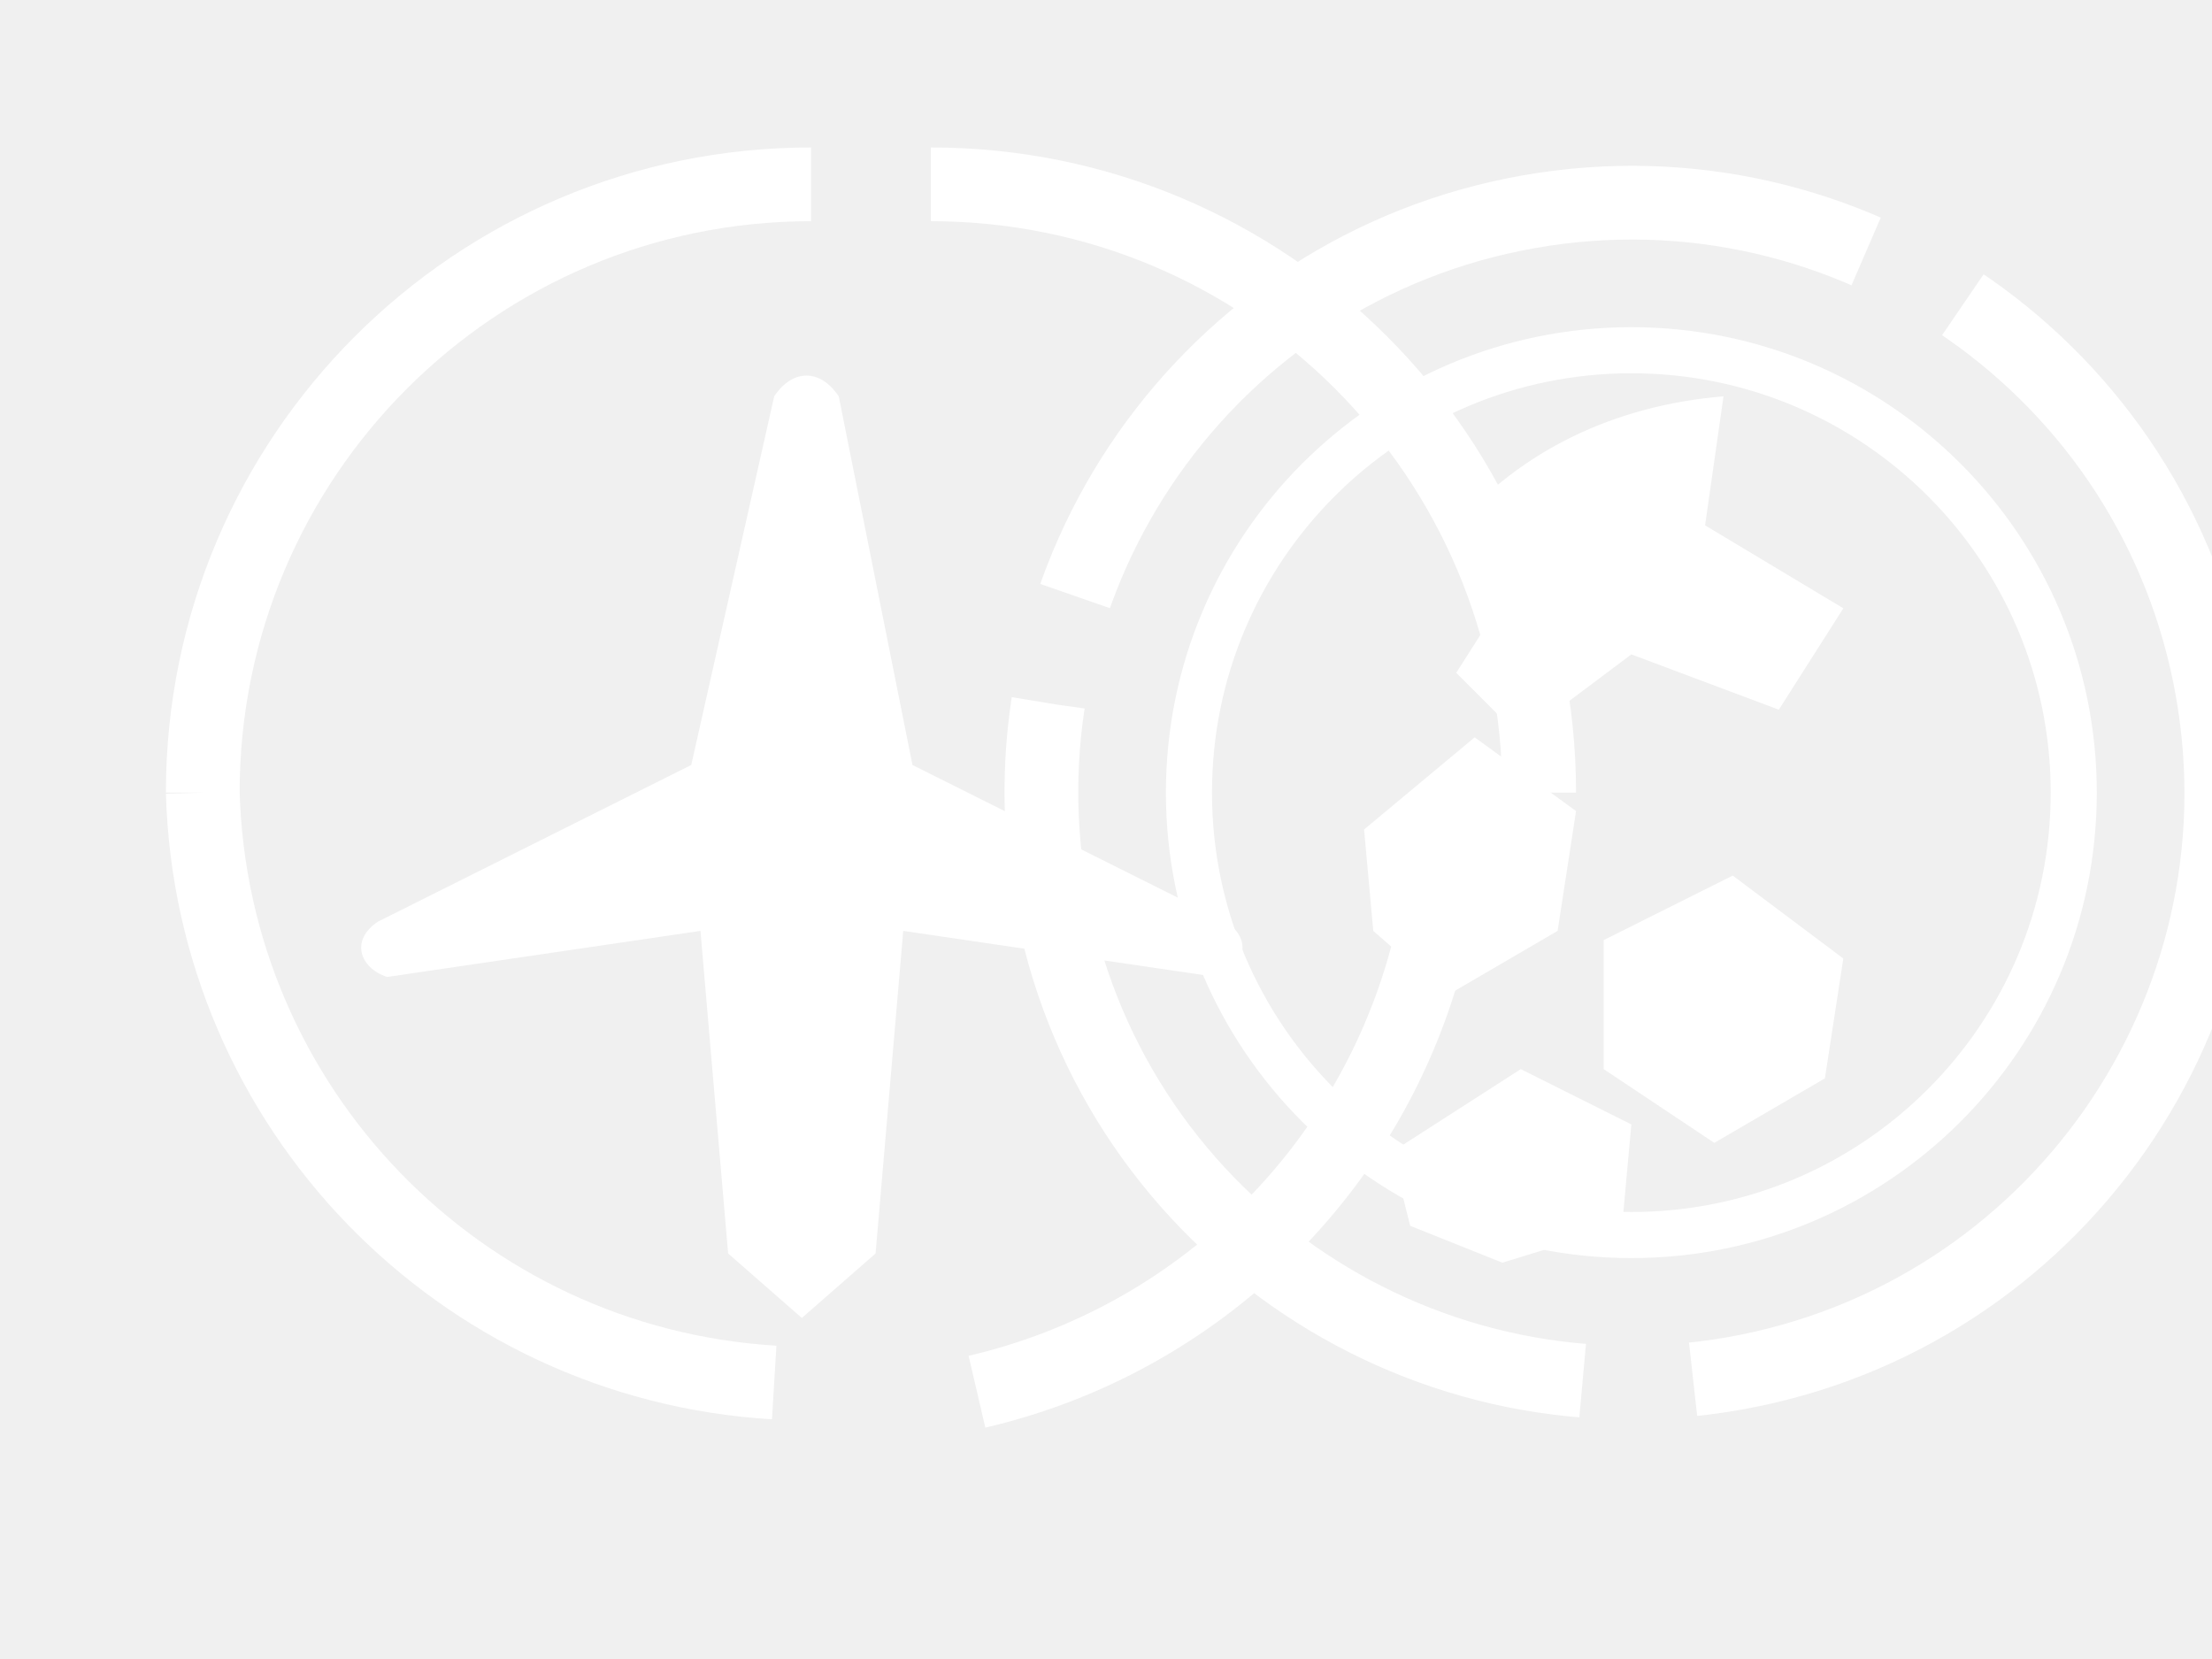
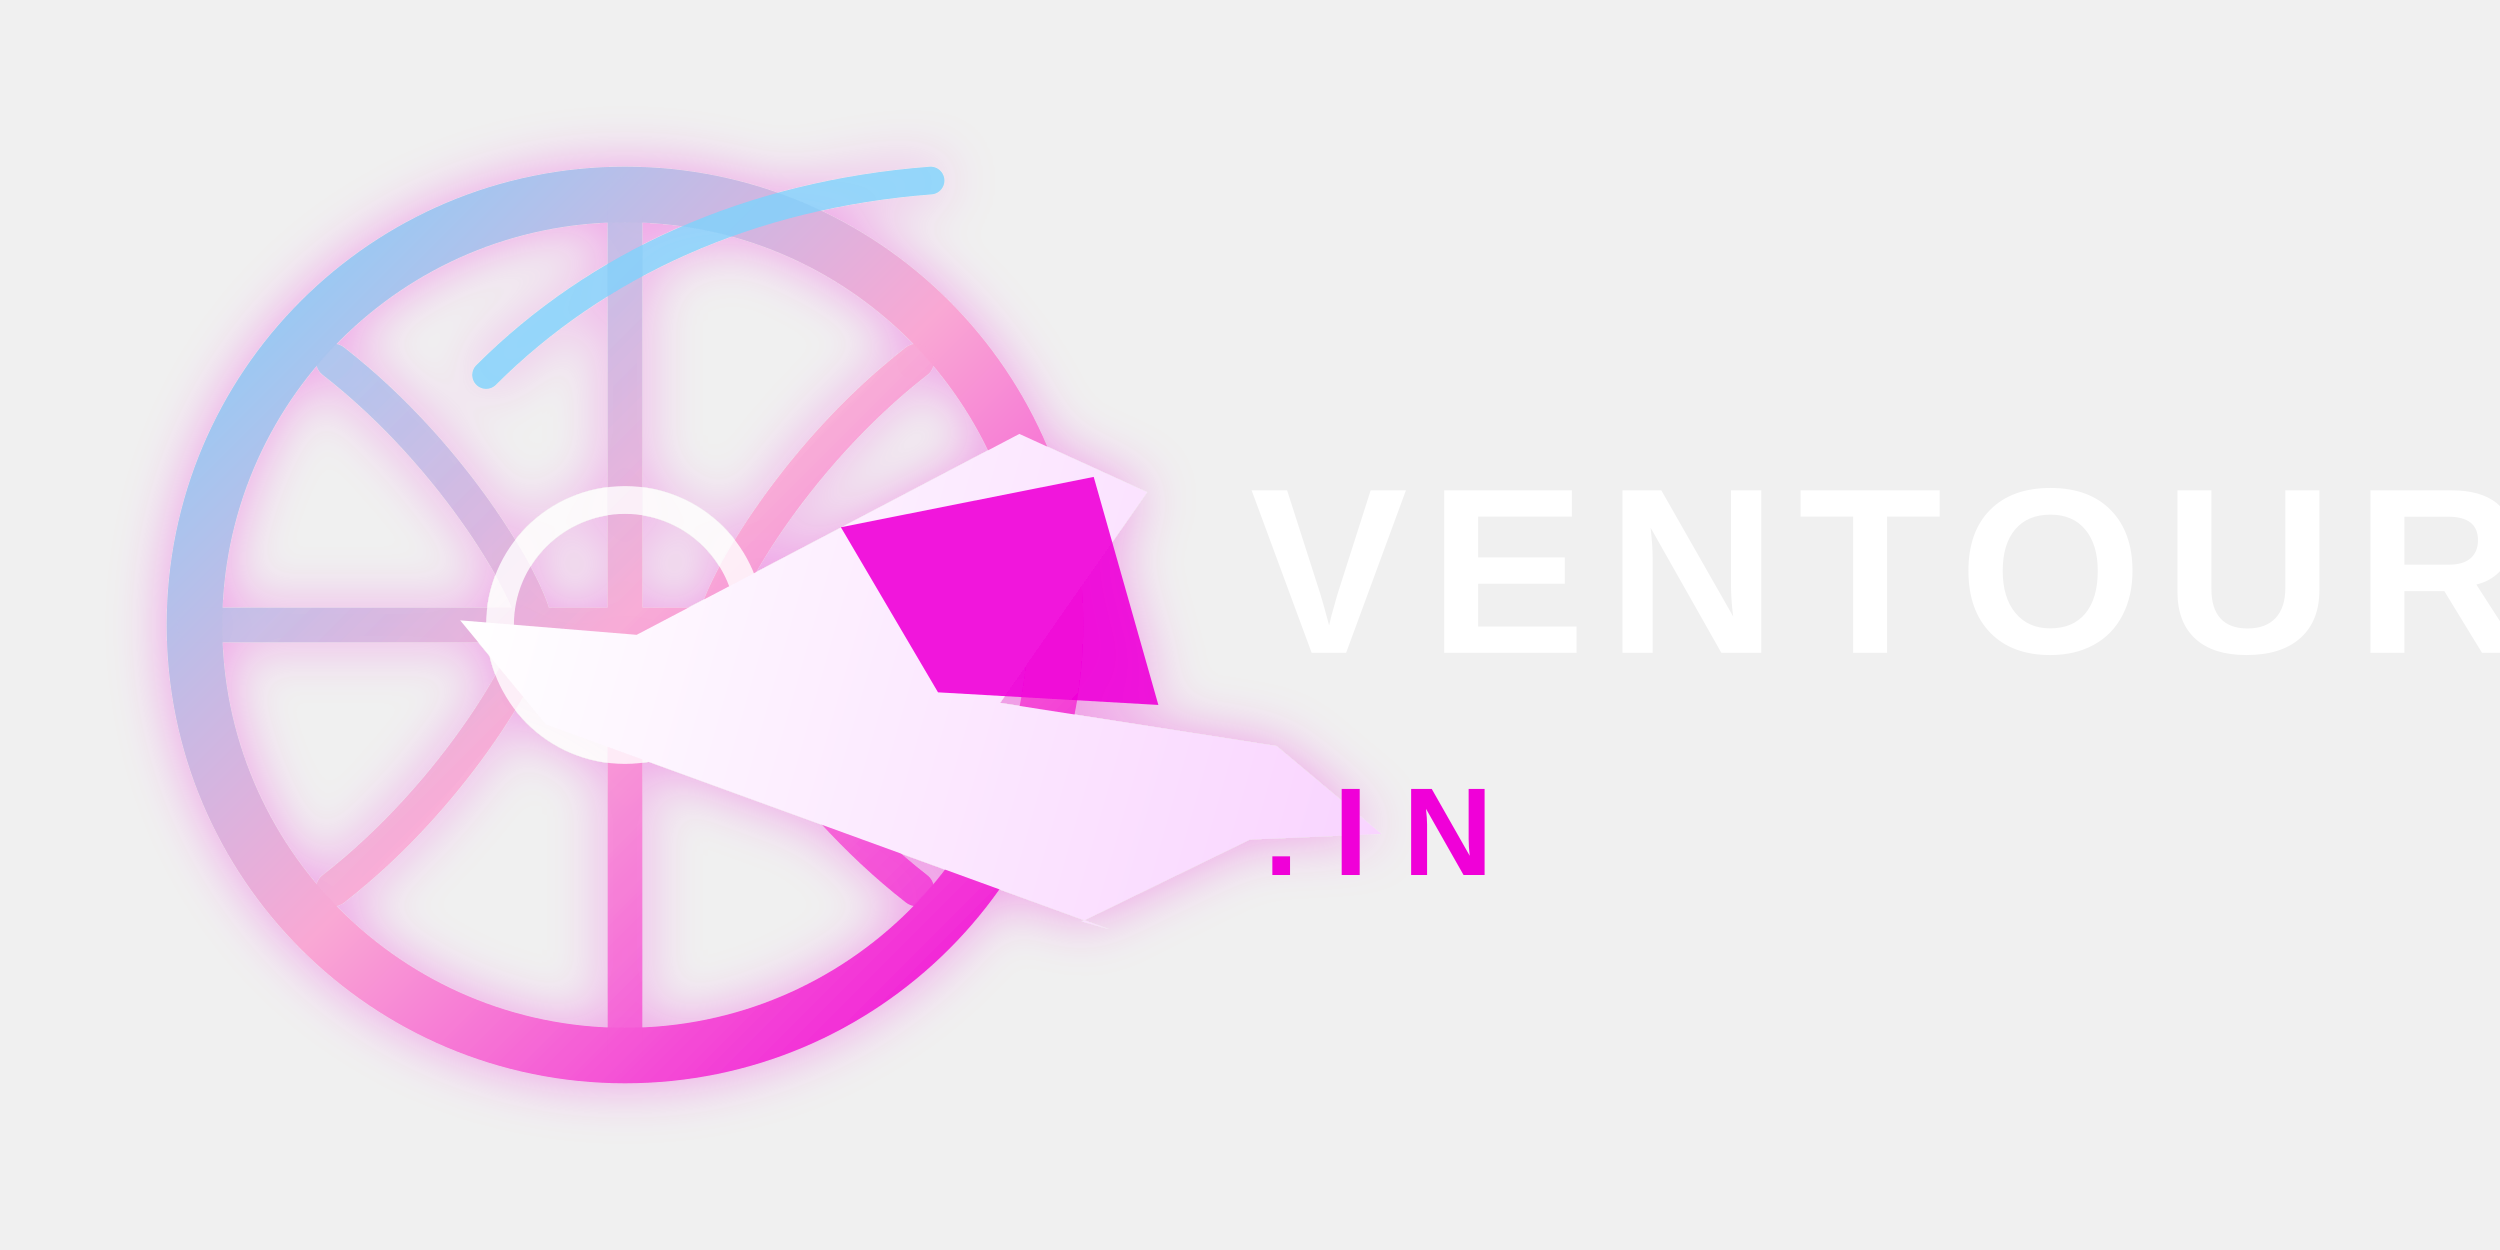
- <svg xmlns="http://www.w3.org/2000/svg" viewBox="0 0 240 180" role="img" aria-labelledby="title">
-   <g fill="none" stroke="#fff" stroke-width="8" stroke-linecap="butt">
-     <path d="M22 86A66 66 0 0 1 88 20M101 20a66 66 0 0 1 66 66M155 103a66 66 0 0 1-49 48M84 150a66 66 0 0 1-62-64" />
-     <circle cx="177" cy="86" r="64" stroke-width="8" stroke-dasharray="105 12 105 12" transform="rotate(-10 177 86)" />
-     <circle cx="177" cy="86" r="48" stroke-width="5" />
+ <svg xmlns="http://www.w3.org/2000/svg" viewBox="0 0 360 180" role="img" aria-labelledby="title desc">
+   <defs>
+     <linearGradient id="orbit" x1="0%" x2="100%" y1="0%" y2="100%">
+       <stop offset="0%" stop-color="#7dd3fc" />
+       <stop offset="50%" stop-color="#f9a8d4" />
+       <stop offset="100%" stop-color="#f000d8" />
+     </linearGradient>
+     <linearGradient id="plane" x1="0%" x2="100%" y1="0%" y2="0%">
+       <stop offset="0%" stop-color="#ffffff" />
+       <stop offset="100%" stop-color="#f9d4ff" />
+     </linearGradient>
+     <filter id="softGlow" x="-20%" y="-20%" width="140%" height="140%">
+       <feDropShadow dx="0" dy="0" stdDeviation="4" flood-color="#f000d8" flood-opacity="0.35" />
+     </filter>
+   </defs>
+   <g transform="translate(12 12)" filter="url(#softGlow)">
+     <circle cx="78" cy="78" r="62" fill="none" stroke="url(#orbit)" stroke-width="8" />
+     <path d="M16 78h124M78 16v124M36 40c18 14 29 34 29 38s-11 24-29 38m84-76c-18 14-29 34-29 38s11 24 29 38" fill="none" stroke="url(#orbit)" stroke-width="5" stroke-linecap="round" opacity="0.9" />
+     <circle cx="78" cy="78" r="18" fill="none" stroke="#ffffff" stroke-width="4" opacity="0.8" />
+     <g transform="translate(64 40) rotate(16 54 40)">
+       <path d="M94 72L8 66L-8 55L17 50L62 7L82 10L70 45L110 40L128 48L110 54L90 72Z" fill="url(#plane)" />
+       <path d="M74 10L92 39L61 46L41 27Z" fill="#f000d8" opacity="0.9" />
+     </g>
+     <path d="M58 42c16-16 38-26 64-28" fill="none" stroke="#7dd3fc" stroke-width="4" stroke-linecap="round" opacity="0.8" />
  </g>
-   <path fill="#fff" d="M84 43c2-3 5-3 7 0l8 40 34 17c3 2 2 5-1 6l-34-5-3 35-8 7-8-7-3-35-34 5c-3-1-4-4-1-6l34-17 9-40z" />
-   <path fill="#fff" d="M158 57c7-8 17-13 29-14l-2 14 15 9-7 11-16-6-12 9-7-7 7-11-7-5zm-10 33 12-10 11 8-2 13-12 7-8-7zm26 12 14-7 12 9-2 13-12 7-12-8zm-23 23 14-9 12 6-1 11-13 4-10-4z" />
+   <g transform="translate(180 60)">
+     <text x="0" y="34" fill="#ffffff" font-size="34" font-weight="800" font-family="Arial, Helvetica, sans-serif" letter-spacing="3">VENTOUR</text>
+     <text x="2" y="66" fill="#f000d8" font-size="18" font-weight="700" font-family="Arial, Helvetica, sans-serif" letter-spacing="5">.IN</text>
+   </g>
</svg>
